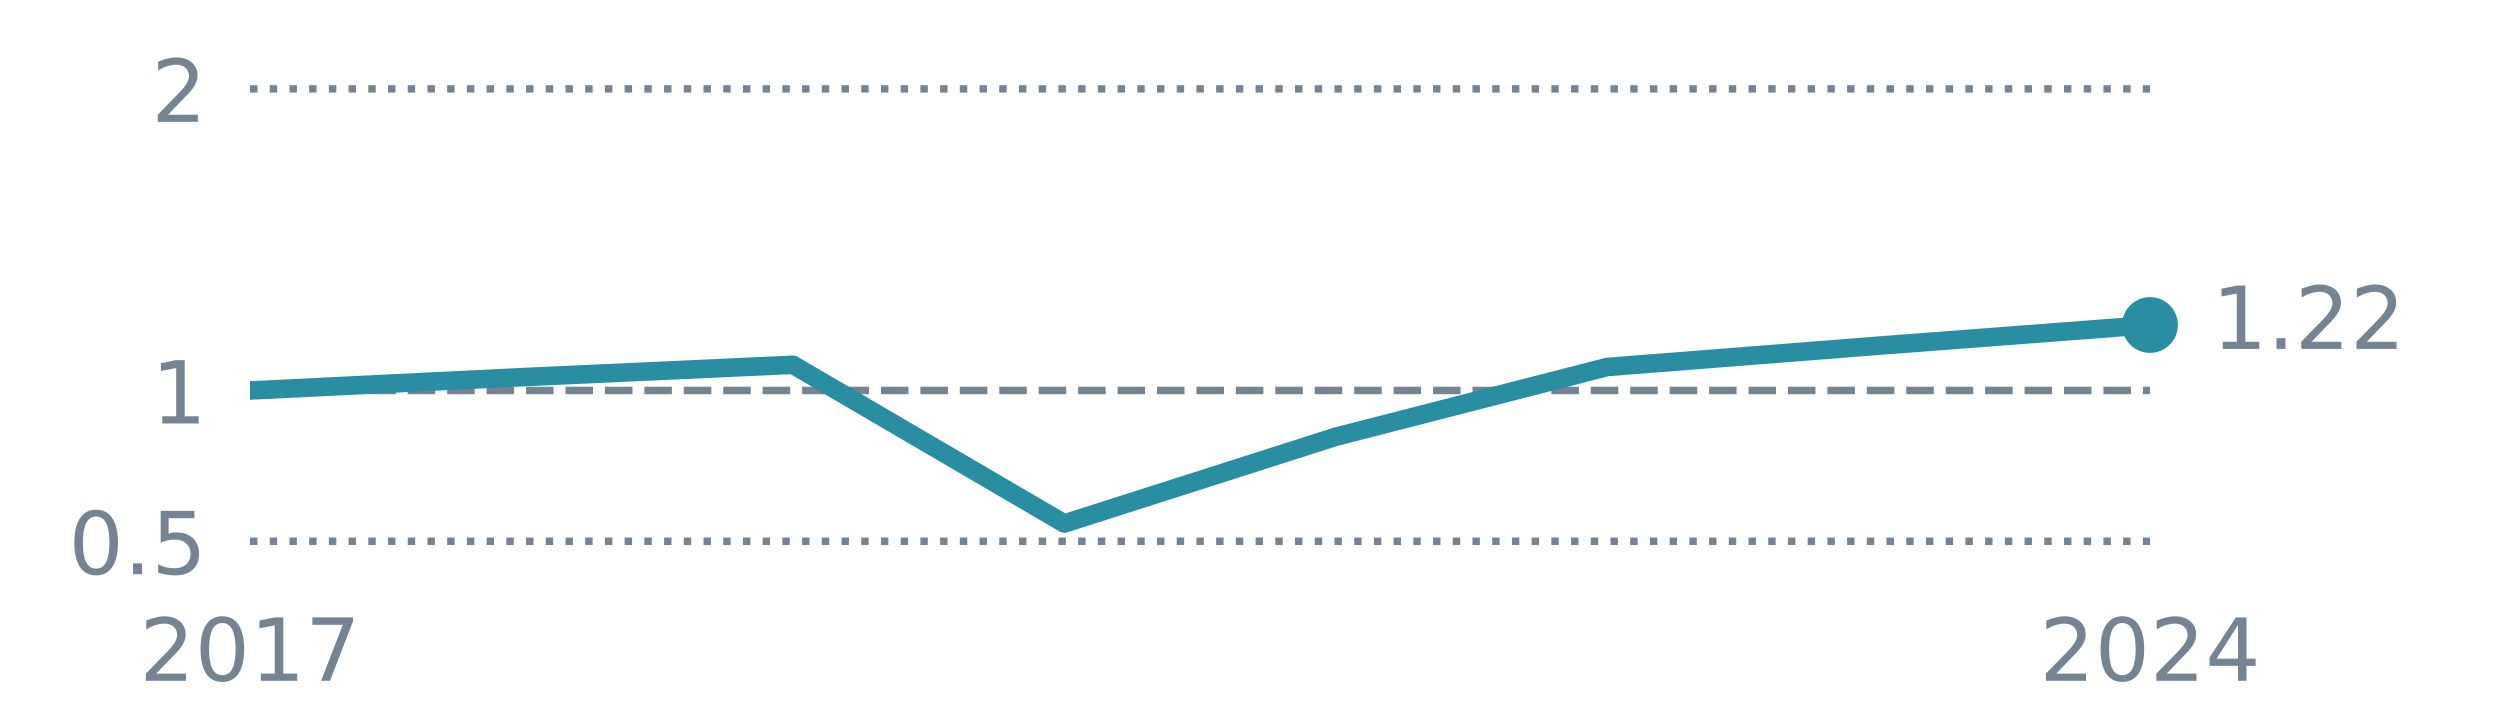
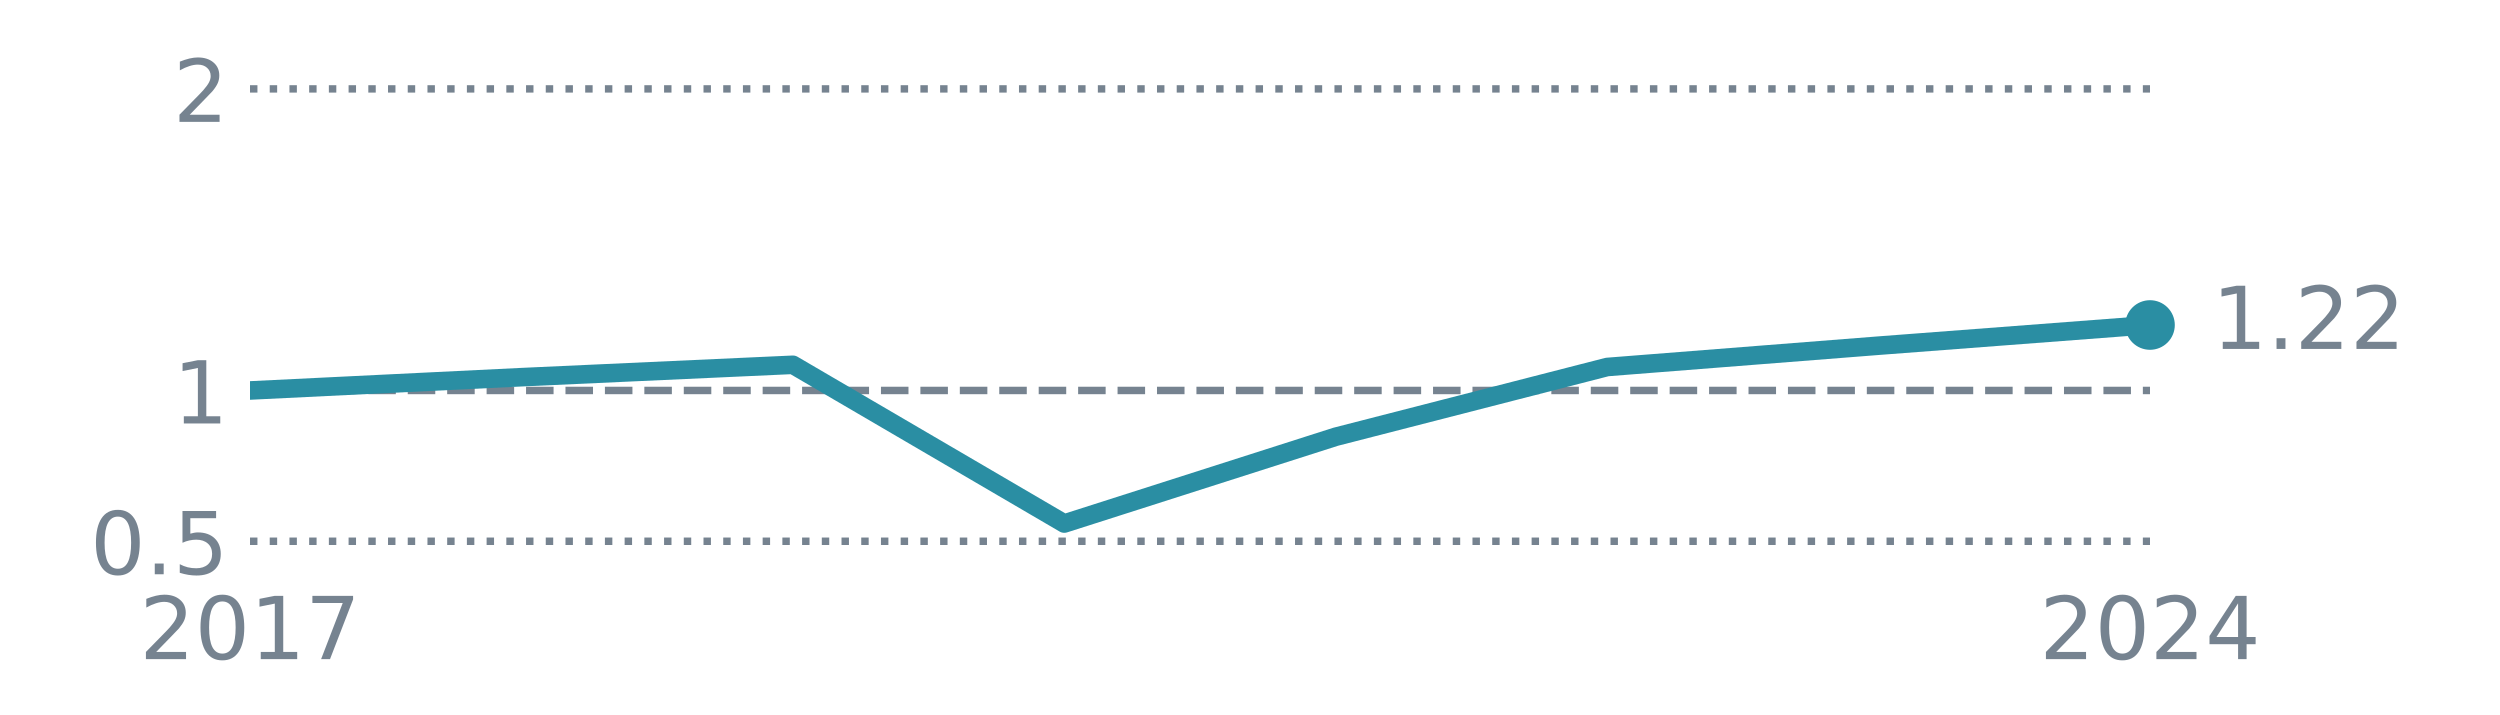
- <svg xmlns="http://www.w3.org/2000/svg" xmlns:xlink="http://www.w3.org/1999/xlink" width="201.6pt" height="57.6pt" viewBox="0 0 201.6 57.6" version="1.1">
+ <svg xmlns="http://www.w3.org/2000/svg" xmlns:xlink="http://www.w3.org/1999/xlink" width="403.2pt" height="115.2pt" viewBox="0 0 403.2 115.2" version="1.1">
  <defs>
    <style type="text/css">*{stroke-linejoin: round; stroke-linecap: butt}</style>
  </defs>
  <g id="figure_1">
    <g id="patch_1">
-       <path d="M 0 57.6  L 201.6 57.6  L 201.6 0  L 0 0  L 0 57.6  z " style="fill: none" />
+       <path d="M 0 115.2  L 403.2 115.2  L 403.2 0  L 0 0  L 0 115.2  z " style="fill: none" />
    </g>
    <g id="axes_1">
      <g id="patch_2">
-         <path d="M 20.16 46.08  L 173.376 46.08  L 173.376 2.304  L 20.16 2.304  L 20.16 46.08  z " style="fill: none" />
+         <path d="M 40.32 92.16  L 346.752 92.16  L 346.752 4.608  L 40.32 4.608  L 40.32 92.16  z " style="fill: none" />
      </g>
      <g id="matplotlib.axis_1">
        <g id="xtick_1">
          <g id="line2d_1" />
          <g id="text_1">
-             <text style="font-size: 7px; font-family: 'DejaVu Sans', 'Bitstream Vera Sans', 'Computer Modern Sans Serif', 'Lucida Grande', 'Verdana', 'Geneva', 'Lucid', 'Arial', 'Helvetica', 'Avant Garde', sans-serif; text-anchor: middle; fill: #768390" x="20.16" y="54.899" transform="rotate(-0 20.16 54.89891)">2017</text>
+             <text style="font-size: 14px; font-family: 'DejaVu Sans', 'Bitstream Vera Sans', 'Computer Modern Sans Serif', 'Lucida Grande', 'Verdana', 'Geneva', 'Lucid', 'Arial', 'Helvetica', 'Avant Garde', sans-serif; text-anchor: middle; fill: #768390" x="40.32" y="106.298" transform="rotate(-0 40.32 106.2978)">2017</text>
          </g>
        </g>
        <g id="xtick_2">
          <g id="line2d_2" />
          <g id="text_2">
-             <text style="font-size: 7px; font-family: 'DejaVu Sans', 'Bitstream Vera Sans', 'Computer Modern Sans Serif', 'Lucida Grande', 'Verdana', 'Geneva', 'Lucid', 'Arial', 'Helvetica', 'Avant Garde', sans-serif; text-anchor: middle; fill: #768390" x="173.376" y="54.899" transform="rotate(-0 173.376 54.89891)">2024</text>
+             <text style="font-size: 14px; font-family: 'DejaVu Sans', 'Bitstream Vera Sans', 'Computer Modern Sans Serif', 'Lucida Grande', 'Verdana', 'Geneva', 'Lucid', 'Arial', 'Helvetica', 'Avant Garde', sans-serif; text-anchor: middle; fill: #768390" x="346.752" y="106.298" transform="rotate(-0 346.752 106.2978)">2024</text>
          </g>
        </g>
      </g>
      <g id="matplotlib.axis_2">
        <g id="ytick_1">
          <g id="line2d_3" />
          <g id="text_3">
-             <text style="font-size: 7px; font-family: 'DejaVu Sans', 'Bitstream Vera Sans', 'Computer Modern Sans Serif', 'Lucida Grande', 'Verdana', 'Geneva', 'Lucid', 'Arial', 'Helvetica', 'Avant Garde', sans-serif; text-anchor: end; fill: #768390" x="16.66" y="46.307" transform="rotate(-0 16.66 46.30745)">0.5</text>
+             <text style="font-size: 14px; font-family: 'DejaVu Sans', 'Bitstream Vera Sans', 'Computer Modern Sans Serif', 'Lucida Grande', 'Verdana', 'Geneva', 'Lucid', 'Arial', 'Helvetica', 'Avant Garde', sans-serif; text-anchor: end; fill: #768390" x="36.82" y="92.615" transform="rotate(-0 36.82 92.61491)">0.5</text>
          </g>
        </g>
        <g id="ytick_2">
          <g id="line2d_4" />
          <g id="text_4">
-             <text style="font-size: 7px; font-family: 'DejaVu Sans', 'Bitstream Vera Sans', 'Computer Modern Sans Serif', 'Lucida Grande', 'Verdana', 'Geneva', 'Lucid', 'Arial', 'Helvetica', 'Avant Garde', sans-serif; text-anchor: end; fill: #768390" x="16.66" y="34.147" transform="rotate(-0 16.66 34.14745)">1</text>
+             <text style="font-size: 14px; font-family: 'DejaVu Sans', 'Bitstream Vera Sans', 'Computer Modern Sans Serif', 'Lucida Grande', 'Verdana', 'Geneva', 'Lucid', 'Arial', 'Helvetica', 'Avant Garde', sans-serif; text-anchor: end; fill: #768390" x="36.82" y="68.295" transform="rotate(-0 36.82 68.29491)">1</text>
          </g>
        </g>
        <g id="ytick_3">
          <g id="line2d_5" />
          <g id="text_5">
-             <text style="font-size: 7px; font-family: 'DejaVu Sans', 'Bitstream Vera Sans', 'Computer Modern Sans Serif', 'Lucida Grande', 'Verdana', 'Geneva', 'Lucid', 'Arial', 'Helvetica', 'Avant Garde', sans-serif; text-anchor: end; fill: #768390" x="16.66" y="9.827" transform="rotate(-0 16.66 9.827453)">2</text>
+             <text style="font-size: 14px; font-family: 'DejaVu Sans', 'Bitstream Vera Sans', 'Computer Modern Sans Serif', 'Lucida Grande', 'Verdana', 'Geneva', 'Lucid', 'Arial', 'Helvetica', 'Avant Garde', sans-serif; text-anchor: end; fill: #768390" x="36.82" y="19.655" transform="rotate(-0 36.82 19.65491)">2</text>
          </g>
        </g>
      </g>
      <g id="line2d_6">
-         <path d="M 20.16 31.488  L 173.376 31.488  " clip-path="url(#p85ca66a070)" style="fill: none; stroke-dasharray: 2.22,0.96; stroke-dashoffset: 0; stroke: #768390; stroke-width: 0.6" />
+         <path d="M 40.32 62.976  L 346.752 62.976  " clip-path="url(#p7295b46834)" style="fill: none; stroke-dasharray: 4.44,1.92; stroke-dashoffset: 0; stroke: #768390; stroke-width: 1.2" />
      </g>
      <g id="line2d_7">
-         <path d="M 20.16 43.648  L 173.376 43.648  " clip-path="url(#p85ca66a070)" style="fill: none; stroke-dasharray: 0.6,0.99; stroke-dashoffset: 0; stroke: #768390; stroke-width: 0.6" />
+         <path d="M 40.32 87.296  L 346.752 87.296  " clip-path="url(#p7295b46834)" style="fill: none; stroke-dasharray: 1.2,1.98; stroke-dashoffset: 0; stroke: #768390; stroke-width: 1.2" />
      </g>
      <g id="line2d_8">
-         <path d="M 20.16 7.168  L 173.376 7.168  " clip-path="url(#p85ca66a070)" style="fill: none; stroke-dasharray: 0.6,0.99; stroke-dashoffset: 0; stroke: #768390; stroke-width: 0.6" />
+         <path d="M 40.32 14.336  L 346.752 14.336  " clip-path="url(#p7295b46834)" style="fill: none; stroke-dasharray: 1.2,1.98; stroke-dashoffset: 0; stroke: #768390; stroke-width: 1.2" />
      </g>
      <g id="line2d_9">
-         <path d="M 20.16 31.488  L 42.048 30.416  L 63.936 29.418  L 85.824 42.217  L 107.712 35.219  L 129.6 29.595  L 151.488 27.875  L 173.376 26.208  " clip-path="url(#p85ca66a070)" style="fill: none; stroke: #2a8ea3; stroke-width: 1.5; stroke-linecap: square" />
+         <path d="M 40.32 62.976  L 84.096 60.832  L 127.872 58.835  L 171.648 84.434  L 215.424 70.438  L 259.2 59.19  L 302.976 55.75  L 346.752 52.416  " clip-path="url(#p7295b46834)" style="fill: none; stroke: #2a8ea3; stroke-width: 3; stroke-linecap: square" />
      </g>
      <g id="line2d_10">
        <defs>
-           <path id="m36a2c0fd34" d="M 0 1.75  C 0.464 1.75 0.909 1.566 1.237 1.237  C 1.566 0.909 1.75 0.464 1.75 0  C 1.75 -0.464 1.566 -0.909 1.237 -1.237  C 0.909 -1.566 0.464 -1.75 0 -1.75  C -0.464 -1.75 -0.909 -1.566 -1.237 -1.237  C -1.566 -0.909 -1.75 -0.464 -1.75 0  C -1.75 0.464 -1.566 0.909 -1.237 1.237  C -0.909 1.566 -0.464 1.75 0 1.75  z " style="stroke: #2a8ea3" />
+           <path id="m296c029ff3" d="M 0 3.5  C 0.928 3.5 1.819 3.131 2.475 2.475  C 3.131 1.819 3.5 0.928 3.5 0  C 3.5 -0.928 3.131 -1.819 2.475 -2.475  C 1.819 -3.131 0.928 -3.5 0 -3.5  C -0.928 -3.5 -1.819 -3.131 -2.475 -2.475  C -3.131 -1.819 -3.5 -0.928 -3.5 0  C -3.5 0.928 -3.131 1.819 -2.475 2.475  C -1.819 3.131 -0.928 3.5 0 3.5  z " style="stroke: #2a8ea3" />
        </defs>
        <g>
-           <use xlink:href="#m36a2c0fd34" x="173.376" y="26.208" style="fill: #2a8ea3; stroke: #2a8ea3" />
+           <use xlink:href="#m296c029ff3" x="346.752" y="52.416" style="fill: #2a8ea3; stroke: #2a8ea3" />
        </g>
      </g>
      <g id="text_6">
-         <text style="font-size: 7px; font-family: 'DejaVu Sans', 'Bitstream Vera Sans', 'Computer Modern Sans Serif', 'Lucida Grande', 'Verdana', 'Geneva', 'Lucid', 'Arial', 'Helvetica', 'Avant Garde', sans-serif; text-anchor: start; fill: #768390" x="178.376" y="28.14" transform="rotate(-0 178.376 28.13977)">1.22</text>
+         <text style="font-size: 14px; font-family: 'DejaVu Sans', 'Bitstream Vera Sans', 'Computer Modern Sans Serif', 'Lucida Grande', 'Verdana', 'Geneva', 'Lucid', 'Arial', 'Helvetica', 'Avant Garde', sans-serif; text-anchor: start; fill: #768390" x="356.752" y="56.28" transform="rotate(-0 356.752 56.27954)">1.22</text>
      </g>
    </g>
  </g>
  <defs>
-     <clipPath id="p85ca66a070">
-       <rect x="20.16" y="2.304" width="153.216" height="43.776" />
+     <clipPath id="p7295b46834">
+       <rect x="40.32" y="4.608" width="306.432" height="87.552" />
    </clipPath>
  </defs>
</svg>
